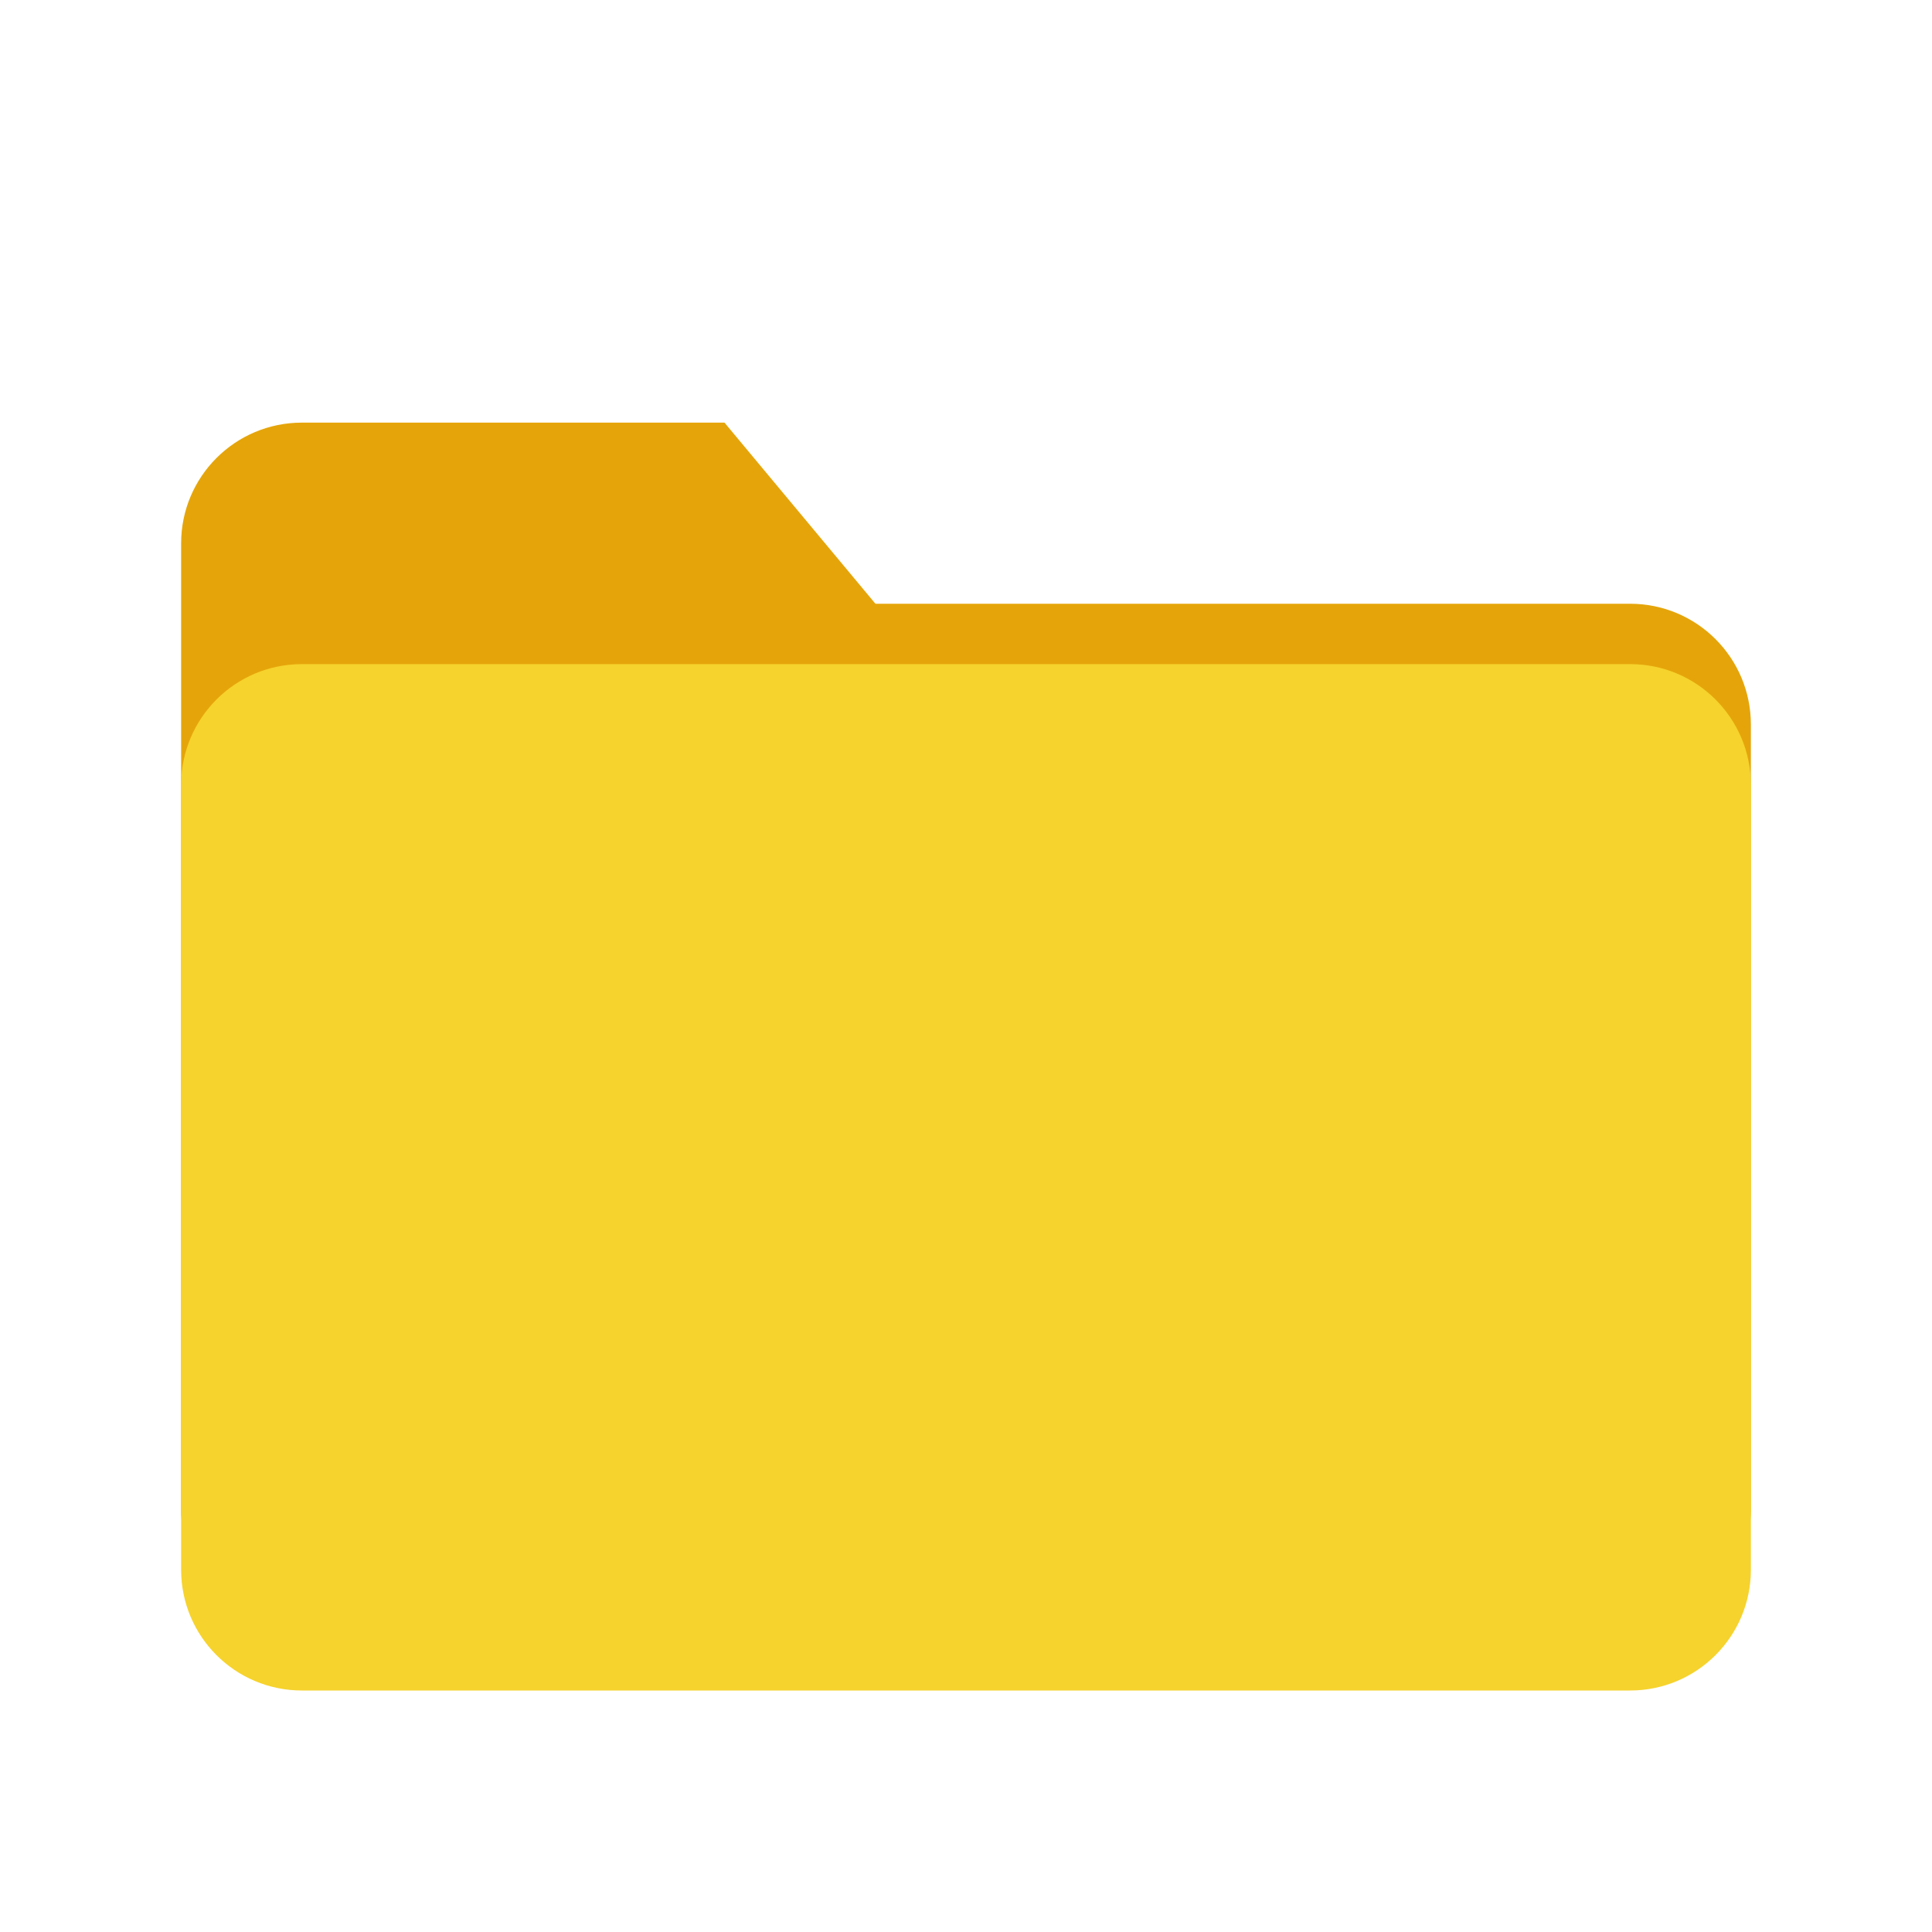
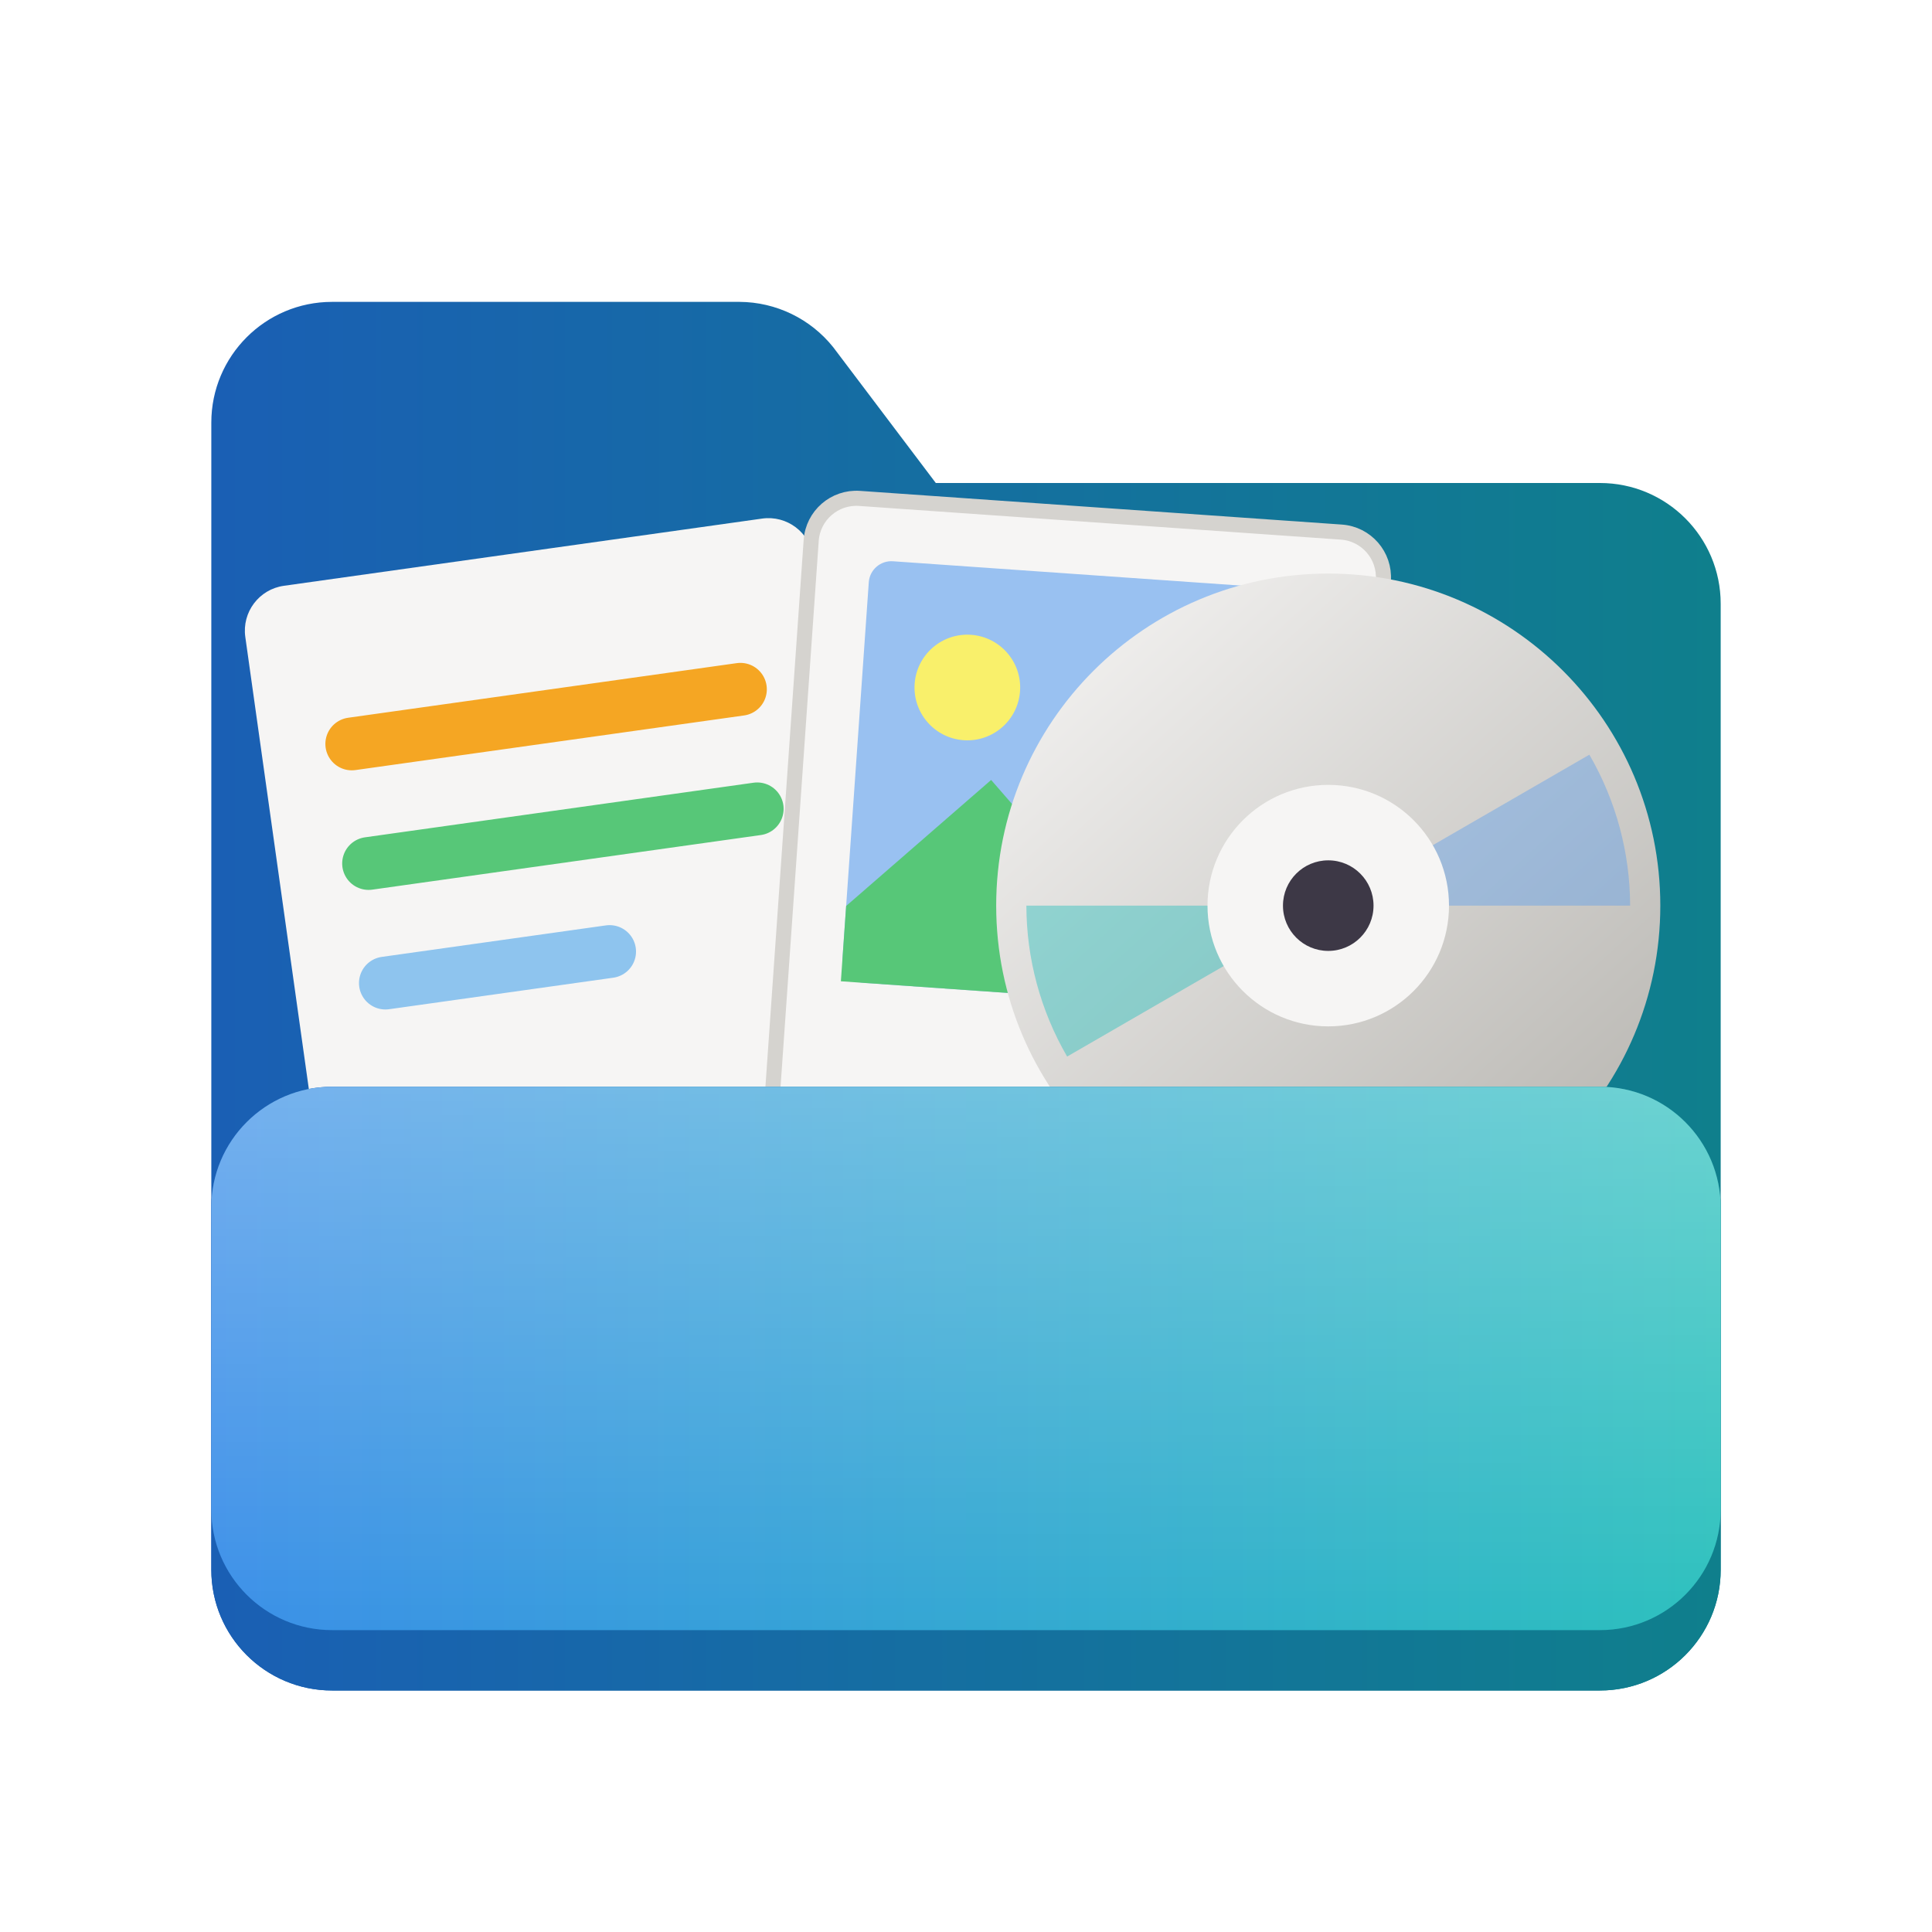
<svg xmlns="http://www.w3.org/2000/svg" width="128" height="128" viewBox="0 0 128 128">
-   <path d="M12 36a8 8 0 0 1 8-8h28l10 12h50a8 8 0 0 1 8 8v52a8 8 0 0 1-8 8H20a8 8 0 0 1-8-8z" fill="#e5a50a" />
-   <path d="M12 52a8 8 0 0 1 8-8h88a8 8 0 0 1 8 8v52a8 8 0 0 1-8 8H20a8 8 0 0 1-8-8z" fill="#f6d32d" />
+   <defs>
+     <linearGradient id="back" x1="14" y1="0" x2="114" y2="0" gradientUnits="userSpaceOnUse">
+       <stop offset="0" stop-color="#1a5fb4" />
+       <stop offset="1" stop-color="#0f7f8c" />
+     </linearGradient>
+     <linearGradient id="front" x1="14" y1="0" x2="114" y2="0" gradientUnits="userSpaceOnUse">
+       <stop offset="0" stop-color="#3b8fe8" />
+       <stop offset="1" stop-color="#2cc0bd" />
+     </linearGradient>
+     <linearGradient id="sheen" x1="0" y1="72" x2="0" y2="108" gradientUnits="userSpaceOnUse">
+       <stop offset="0" stop-color="#fff" stop-opacity="0.3" />
+       <stop offset="1" stop-color="#fff" stop-opacity="0" />
+     </linearGradient>
+     <linearGradient id="disc" x1="68" y1="38" x2="108" y2="82" gradientUnits="userSpaceOnUse">
+       <stop offset="0" stop-color="#f6f5f4" />
+       <stop offset="1" stop-color="#b5b3ae" />
+     </linearGradient>
+   </defs>
+   <path d="M14 28a8 8 0 0 1 8-8h27a8 8 0 0 1 6.2 3L62 32h44a8 8 0 0 1 8 8v64a8 8 0 0 1-8 8H22a8 8 0 0 1-8-8z" fill="url(#back)" />
+   <g transform="rotate(-8 43 96)">
+     <rect x="24" y="36" width="38" height="60" rx="3" fill="#f6f5f4" />
+     <g fill="none" stroke-width="3.5" stroke-linecap="round">
+       <path d="M30 47h26" stroke="#f5a623" />
+       <path d="M30 55h26" stroke="#57c778" />
+       <path d="M30 63h15" stroke="#8ec4ee" />
+     </g>
+   </g>
+   <g transform="rotate(4 69 90)">
+     <rect x="50" y="34" width="38" height="56" rx="3" fill="#f6f5f4" stroke="#d5d3cf" stroke-width="1" />
+     <rect x="54" y="38" width="30" height="28" rx="1.5" fill="#99c1f1" />
+     <circle cx="61" cy="46" r="3.5" fill="#f9f06b" />
+     <path d="M54 66v-5l9-9 8 8 4-4 9 8v2z" fill="#57c778" />
+   </g>
+   <circle cx="88" cy="60" r="22" fill="url(#disc)" />
+   <path d="M88 60l17.3-10a20 20 0 0 1 2.7 10z" fill="#62a0ea" fill-opacity="0.45" />
+   <path d="M88 60l-17.3 10A20 20 0 0 1 68 60z" fill="#2cc0bd" fill-opacity="0.45" />
+   <circle cx="88" cy="60" r="8" fill="#f6f5f4" />
+   <circle cx="88" cy="60" r="3" fill="#3d3846" />
+   <path d="M14 80a8 8 0 0 1 8-8h84a8 8 0 0 1 8 8v24a8 8 0 0 1-8 8H22a8 8 0 0 1-8-8z" fill="url(#back)" />
+   <path d="M14 80a8 8 0 0 1 8-8h84a8 8 0 0 1 8 8v20a8 8 0 0 1-8 8H22a8 8 0 0 1-8-8z" fill="url(#front)" />
+   <path d="M14 80a8 8 0 0 1 8-8h84a8 8 0 0 1 8 8v20a8 8 0 0 1-8 8H22a8 8 0 0 1-8-8z" fill="url(#sheen)" />
</svg>
